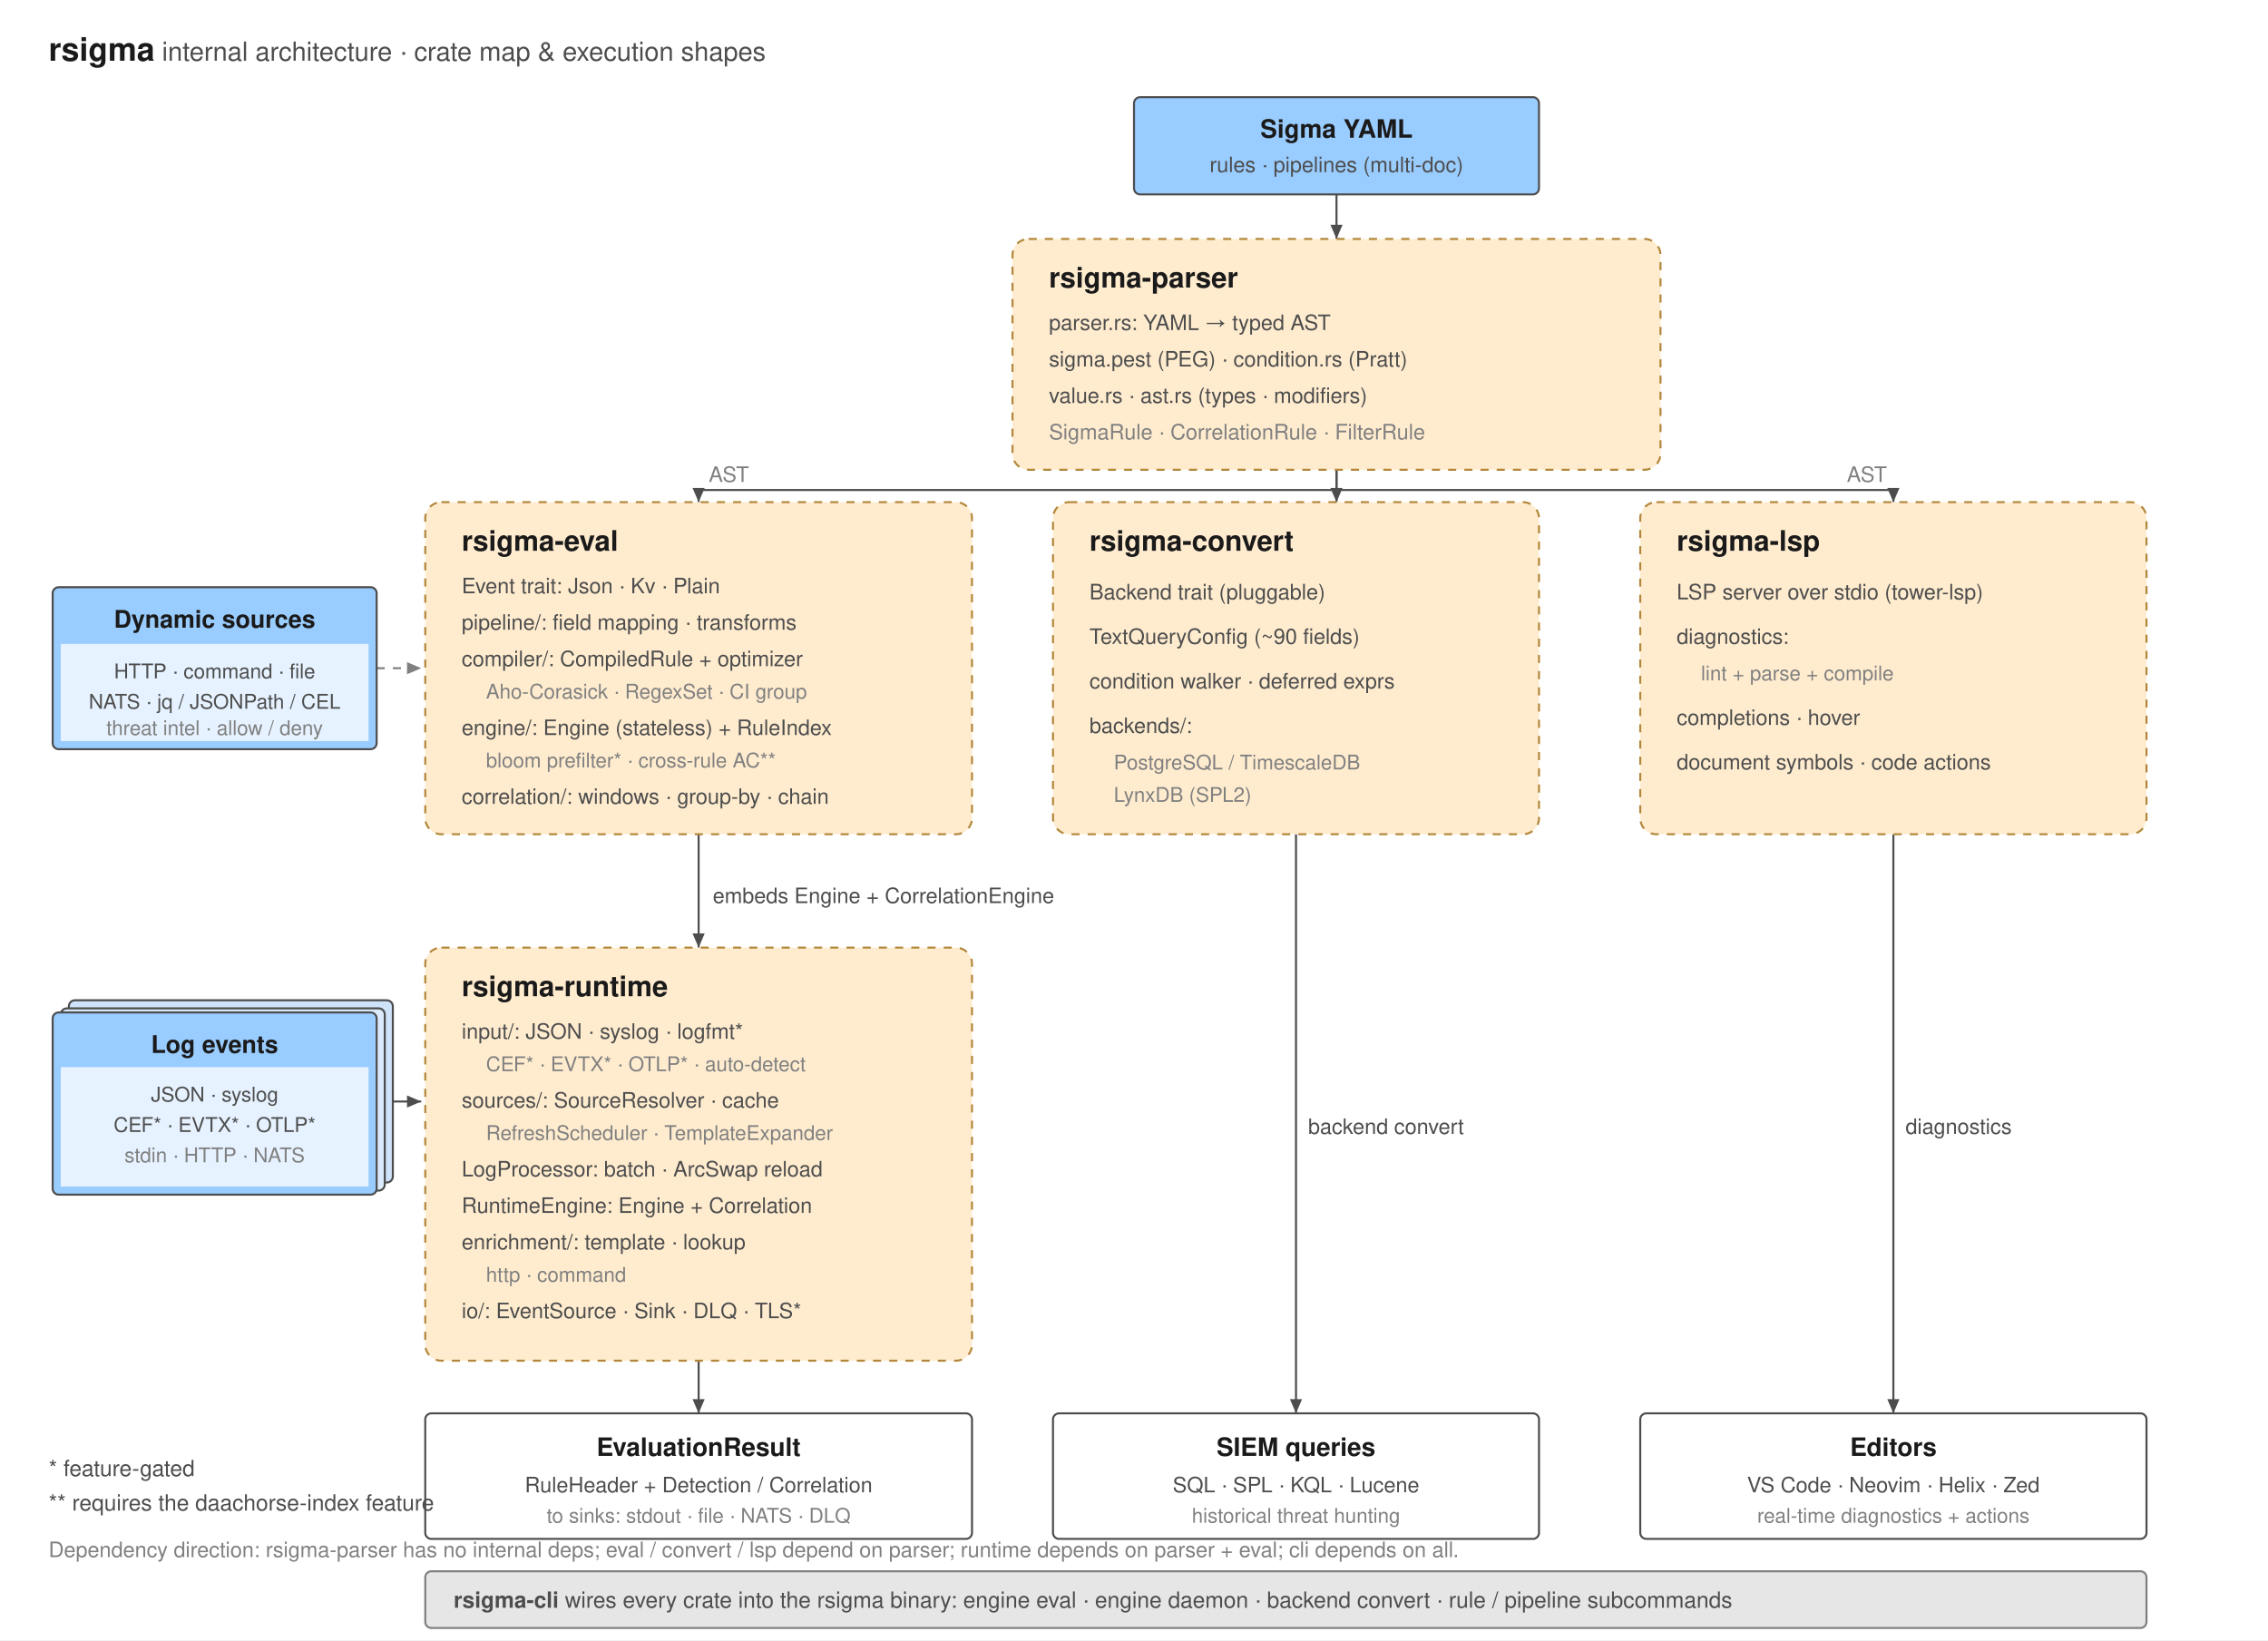
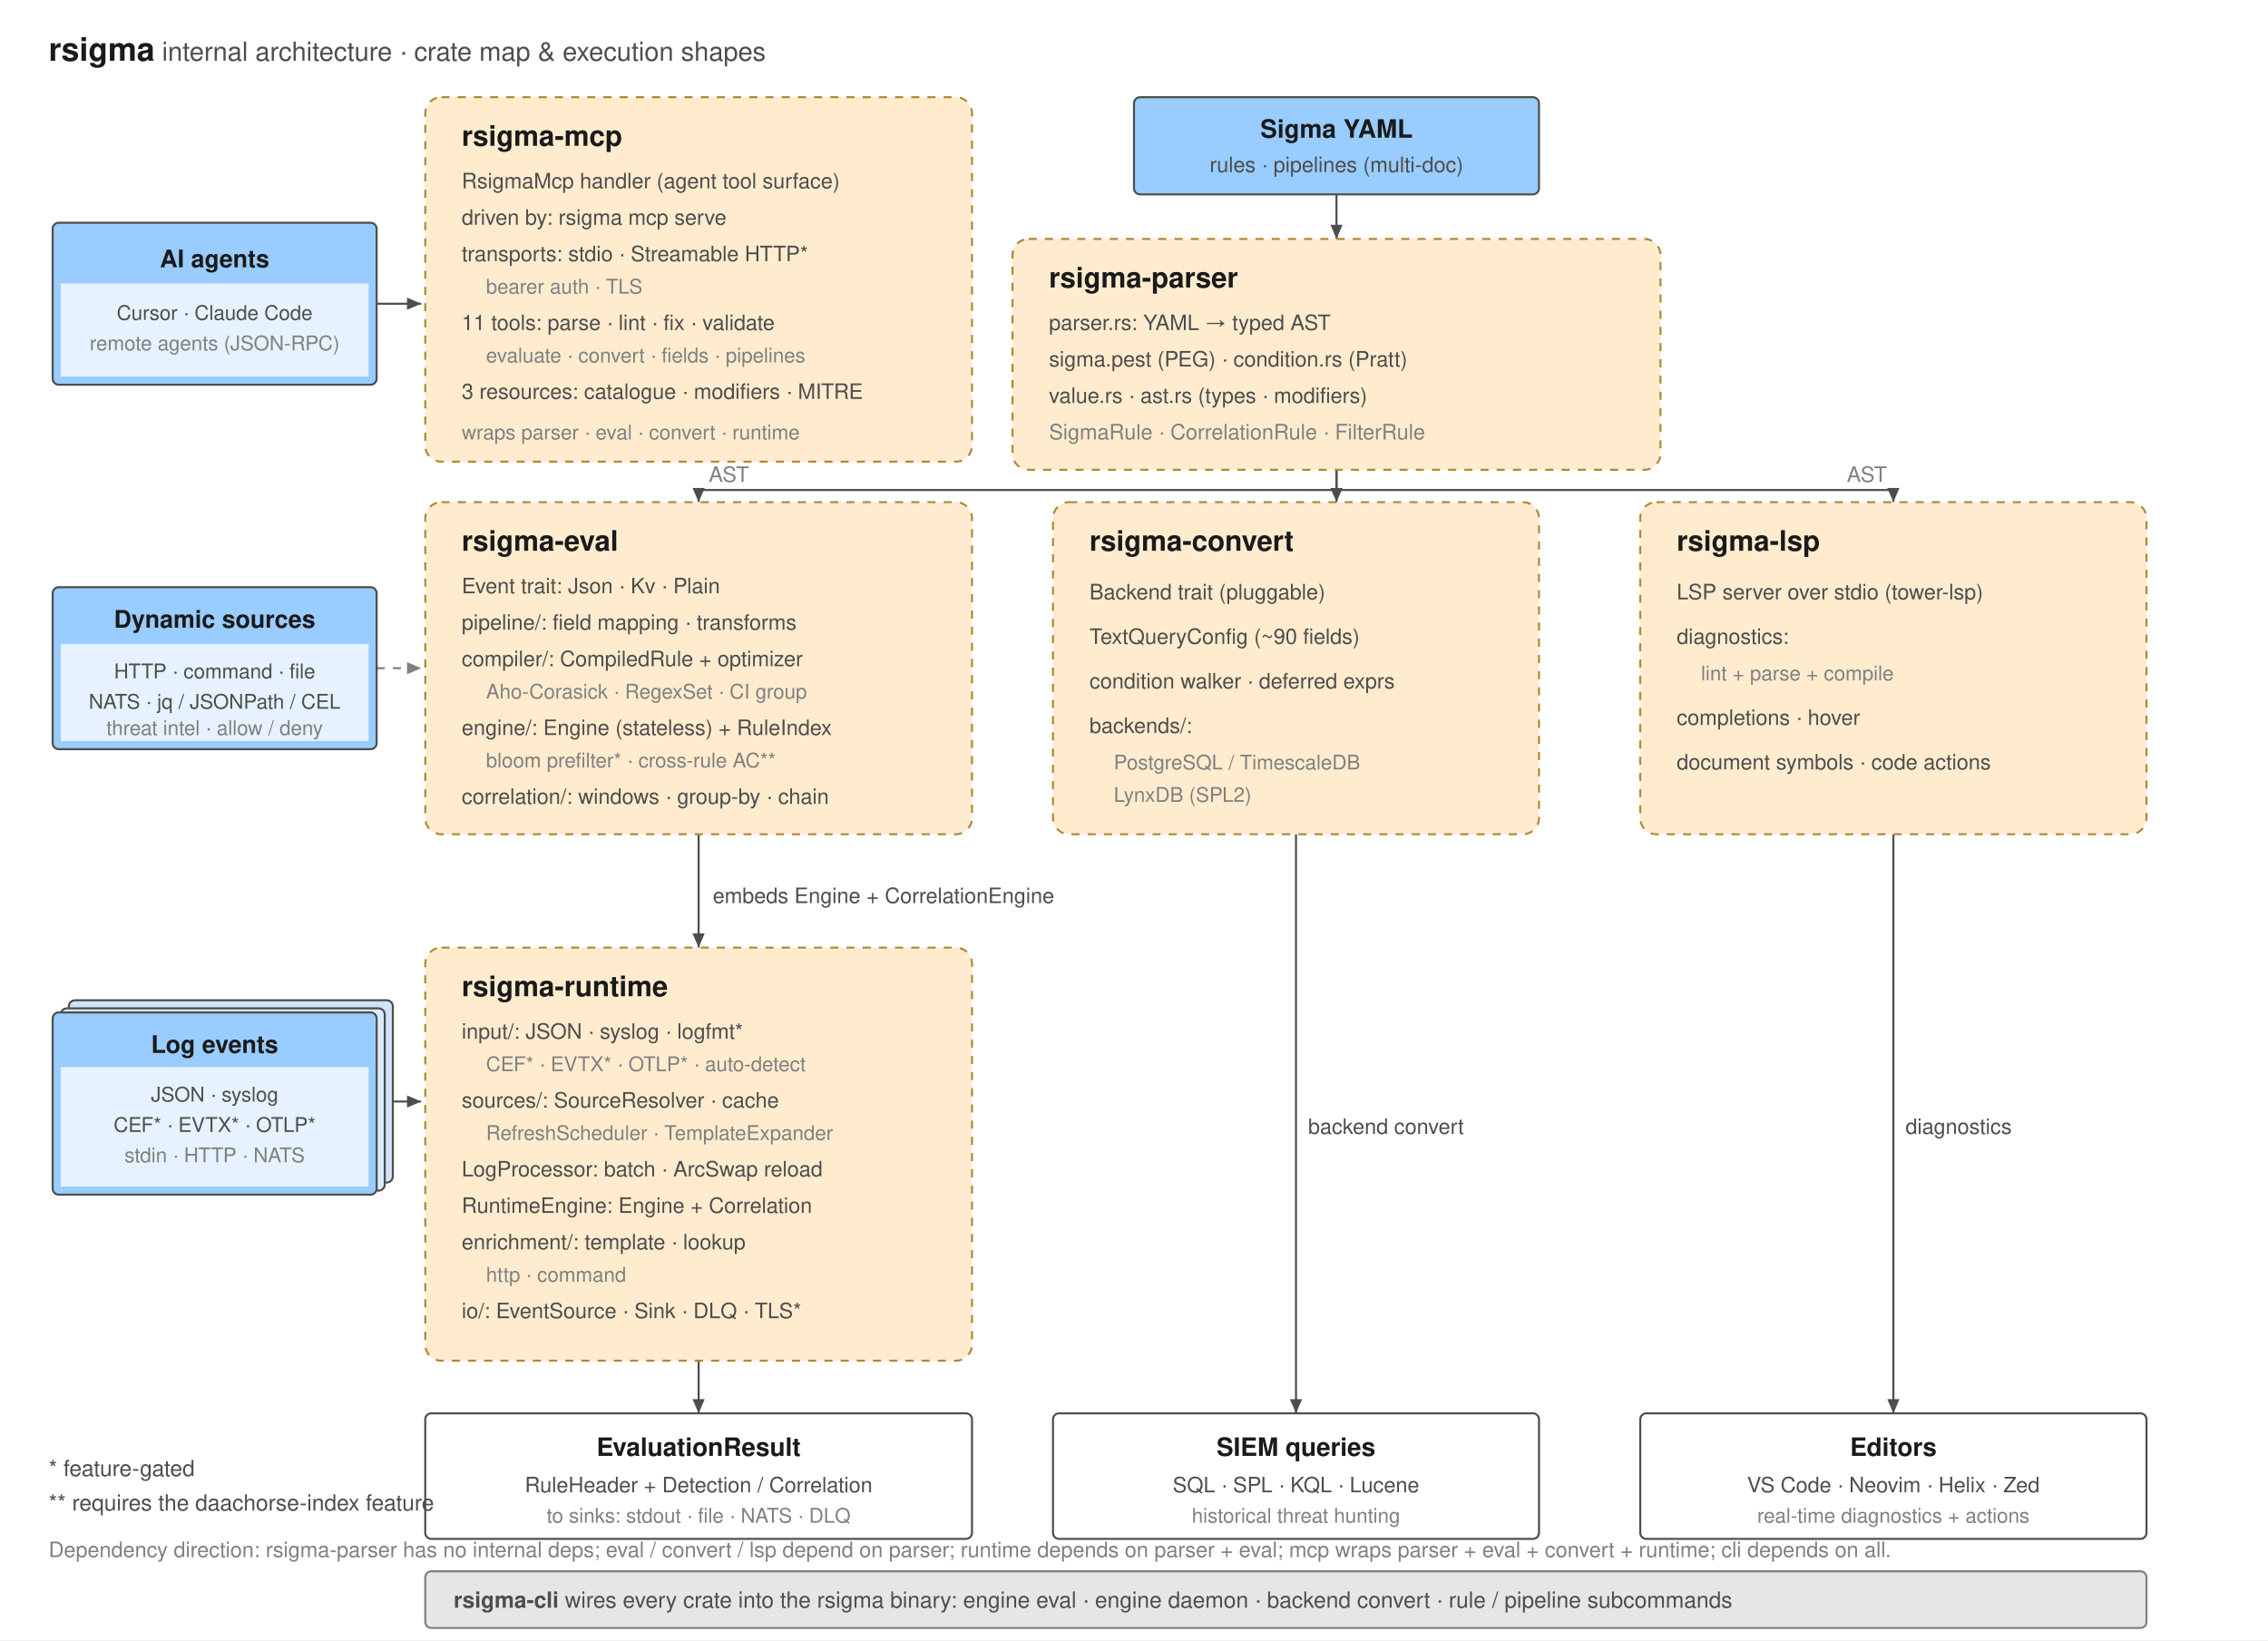
<svg xmlns="http://www.w3.org/2000/svg" width="1120" height="810" viewBox="0 0 1120 810" font-family="Helvetica, Arial, sans-serif">
  <defs>
    <marker id="arrow" markerWidth="9" markerHeight="9" refX="7" refY="3" orient="auto" markerUnits="userSpaceOnUse">
      <path d="M0,0 L7,3 L0,6 Z" fill="#4d4d4d" />
    </marker>
    <marker id="arrowg" markerWidth="9" markerHeight="9" refX="7" refY="3" orient="auto" markerUnits="userSpaceOnUse">
      <path d="M0,0 L7,3 L0,6 Z" fill="#808080" />
    </marker>
  </defs>
  <rect x="0" y="0" width="1120" height="810" fill="#ffffff" />
  <text x="24" y="30" font-size="16" font-weight="bold" fill="#1a1a1a">rsigma</text>
  <text x="80" y="30" font-size="13" fill="#4d4d4d">internal architecture · crate map &amp; execution shapes</text>
  <path d="M660,96 L660,118" fill="none" stroke="#4d4d4d" marker-end="url(#arrow)" />
  <path d="M660,232 L660,242 L345,242 L345,248" fill="none" stroke="#4d4d4d" marker-end="url(#arrow)" />
  <path d="M660,232 L660,248" fill="none" stroke="#4d4d4d" marker-end="url(#arrow)" />
  <path d="M660,242 L935,242 L935,248" fill="none" stroke="#4d4d4d" marker-end="url(#arrow)" />
  <text x="350" y="238" font-size="10.5" fill="#808080">AST</text>
  <text x="912" y="238" font-size="10.5" fill="#808080">AST</text>
  <path d="M345,412 L345,468" fill="none" stroke="#4d4d4d" marker-end="url(#arrow)" />
  <text x="352" y="446" font-size="10.5" fill="#4d4d4d">embeds Engine + CorrelationEngine</text>
  <path d="M345,672 L345,698" fill="none" stroke="#4d4d4d" marker-end="url(#arrow)" />
  <path d="M640,412 L640,698" fill="none" stroke="#4d4d4d" marker-end="url(#arrow)" />
  <text x="646" y="560" font-size="10.5" fill="#4d4d4d">backend convert</text>
  <path d="M935,412 L935,698" fill="none" stroke="#4d4d4d" marker-end="url(#arrow)" />
  <text x="941" y="560" font-size="10.5" fill="#4d4d4d">diagnostics</text>
  <path d="M186,330 L208,330" fill="none" stroke="#808080" stroke-dasharray="4 4" marker-end="url(#arrowg)" />
  <text x="60" y="322" font-size="10.5" fill="#4d4d4d">resolve ${source.*}</text>
  <path d="M186,544 L208,544" fill="none" stroke="#4d4d4d" marker-end="url(#arrow)" />
  <text x="92" y="536" font-size="10.5" fill="#4d4d4d">ingest</text>
  <rect x="560" y="48" width="200" height="48" rx="3" fill="#99ccff" stroke="#4d4d4d" />
  <text x="660" y="68" font-size="12.5" font-weight="bold" text-anchor="middle" fill="#1a1a1a">Sigma YAML</text>
  <text x="660" y="85" font-size="10.5" text-anchor="middle" fill="#4d4d4d">rules · pipelines (multi-doc)</text>
  <rect x="500" y="118" width="320" height="114" rx="8" fill="#ffeccf" stroke="#b3873a" stroke-dasharray="4 4" />
  <text x="518" y="142" font-size="14" font-weight="bold" fill="#1a1a1a">rsigma-parser</text>
  <text x="518" y="163" font-size="10.5" fill="#4d4d4d">parser.rs: YAML → typed AST</text>
  <text x="518" y="181" font-size="10.5" fill="#4d4d4d">sigma.pest (PEG) · condition.rs (Pratt)</text>
  <text x="518" y="199" font-size="10.5" fill="#4d4d4d">value.rs · ast.rs (types · modifiers)</text>
  <text x="518" y="217" font-size="10.5" fill="#808080">SigmaRule · CorrelationRule · FilterRule</text>
  <rect x="210" y="248" width="270" height="164" rx="8" fill="#ffeccf" stroke="#b3873a" stroke-dasharray="4 4" />
  <text x="228" y="272" font-size="14" font-weight="bold" fill="#1a1a1a">rsigma-eval</text>
  <text x="228" y="293" font-size="10.5" fill="#4d4d4d">Event trait: Json · Kv · Plain</text>
  <text x="228" y="311" font-size="10.5" fill="#4d4d4d">pipeline/: field mapping · transforms</text>
  <text x="228" y="329" font-size="10.5" fill="#4d4d4d">compiler/: CompiledRule + optimizer</text>
  <text x="240" y="345" font-size="10" fill="#808080">Aho-Corasick · RegexSet · CI group</text>
  <text x="228" y="363" font-size="10.5" fill="#4d4d4d">engine/: Engine (stateless) + RuleIndex</text>
  <text x="240" y="379" font-size="10" fill="#808080">bloom prefilter* · cross-rule AC**</text>
  <text x="228" y="397" font-size="10.5" fill="#4d4d4d">correlation/: windows · group-by · chain</text>
  <rect x="520" y="248" width="240" height="164" rx="8" fill="#ffeccf" stroke="#b3873a" stroke-dasharray="4 4" />
  <text x="538" y="272" font-size="14" font-weight="bold" fill="#1a1a1a">rsigma-convert</text>
  <text x="538" y="296" font-size="10.5" fill="#4d4d4d">Backend trait (pluggable)</text>
  <text x="538" y="318" font-size="10.5" fill="#4d4d4d">TextQueryConfig (~90 fields)</text>
  <text x="538" y="340" font-size="10.5" fill="#4d4d4d">condition walker · deferred exprs</text>
  <text x="538" y="362" font-size="10.5" fill="#4d4d4d">backends/:</text>
  <text x="550" y="380" font-size="10" fill="#808080">PostgreSQL / TimescaleDB</text>
  <text x="550" y="396" font-size="10" fill="#808080">LynxDB (SPL2)</text>
  <rect x="810" y="248" width="250" height="164" rx="8" fill="#ffeccf" stroke="#b3873a" stroke-dasharray="4 4" />
  <text x="828" y="272" font-size="14" font-weight="bold" fill="#1a1a1a">rsigma-lsp</text>
  <text x="828" y="296" font-size="10.5" fill="#4d4d4d">LSP server over stdio (tower-lsp)</text>
  <text x="828" y="318" font-size="10.5" fill="#4d4d4d">diagnostics:</text>
  <text x="840" y="336" font-size="10" fill="#808080">lint + parse + compile</text>
  <text x="828" y="358" font-size="10.5" fill="#4d4d4d">completions · hover</text>
  <text x="828" y="380" font-size="10.5" fill="#4d4d4d">document symbols · code actions</text>
  <rect x="210" y="468" width="270" height="204" rx="8" fill="#ffeccf" stroke="#b3873a" stroke-dasharray="4 4" />
  <text x="228" y="492" font-size="14" font-weight="bold" fill="#1a1a1a">rsigma-runtime</text>
  <text x="228" y="513" font-size="10.5" fill="#4d4d4d">input/: JSON · syslog · logfmt*</text>
  <text x="240" y="529" font-size="10" fill="#808080">CEF* · EVTX* · OTLP* · auto-detect</text>
  <text x="228" y="547" font-size="10.5" fill="#4d4d4d">sources/: SourceResolver · cache</text>
  <text x="240" y="563" font-size="10" fill="#808080">RefreshScheduler · TemplateExpander</text>
  <text x="228" y="581" font-size="10.5" fill="#4d4d4d">LogProcessor: batch · ArcSwap reload</text>
  <text x="228" y="599" font-size="10.5" fill="#4d4d4d">RuntimeEngine: Engine + Correlation</text>
  <text x="228" y="617" font-size="10.5" fill="#4d4d4d">enrichment/: template · lookup</text>
  <text x="240" y="633" font-size="10" fill="#808080">http · command</text>
  <text x="228" y="651" font-size="10.5" fill="#4d4d4d">io/: EventSource · Sink · DLQ · TLS*</text>
+   <path d="M186,150 L208,150" fill="none" stroke="#4d4d4d" marker-end="url(#arrow)" />
+   <rect x="26" y="110" width="160" height="80" rx="3" fill="#99ccff" stroke="#4d4d4d" />
+   <text x="106" y="132" font-size="12" font-weight="bold" text-anchor="middle" fill="#1a1a1a">AI agents</text>
+   <rect x="30" y="140" width="152" height="46" fill="#e6f2ff" stroke="none" />
+   <text x="106" y="158" font-size="10" text-anchor="middle" fill="#4d4d4d">Cursor · Claude Code</text>
+   <text x="106" y="173" font-size="10" text-anchor="middle" fill="#808080">remote agents (JSON-RPC)</text>
+   <rect x="210" y="48" width="270" height="180" rx="8" fill="#ffeccf" stroke="#b3873a" stroke-dasharray="4 4" />
+   <text x="228" y="72" font-size="14" font-weight="bold" fill="#1a1a1a">rsigma-mcp</text>
+   <text x="228" y="93" font-size="10.5" fill="#4d4d4d">RsigmaMcp handler (agent tool surface)</text>
+   <text x="228" y="111" font-size="10.5" fill="#4d4d4d">driven by: rsigma mcp serve</text>
+   <text x="228" y="129" font-size="10.5" fill="#4d4d4d">transports: stdio · Streamable HTTP*</text>
+   <text x="240" y="145" font-size="10" fill="#808080">bearer auth · TLS</text>
+   <text x="228" y="163" font-size="10.5" fill="#4d4d4d">11 tools: parse · lint · fix · validate</text>
+   <text x="240" y="179" font-size="10" fill="#808080">evaluate · convert · fields · pipelines</text>
+   <text x="228" y="197" font-size="10.5" fill="#4d4d4d">3 resources: catalogue · modifiers · MITRE</text>
+   <text x="228" y="217" font-size="10" fill="#808080">wraps parser · eval · convert · runtime</text>
  <rect x="26" y="290" width="160" height="80" rx="3" fill="#99ccff" stroke="#4d4d4d" />
  <text x="106" y="310" font-size="12" font-weight="bold" text-anchor="middle" fill="#1a1a1a">Dynamic sources</text>
  <rect x="30" y="318" width="152" height="48" fill="#e6f2ff" stroke="none" />
  <text x="106" y="335" font-size="10" text-anchor="middle" fill="#4d4d4d">HTTP · command · file</text>
  <text x="106" y="350" font-size="10" text-anchor="middle" fill="#4d4d4d">NATS · jq / JSONPath / CEL</text>
  <text x="106" y="363" font-size="10" text-anchor="middle" fill="#808080">threat intel · allow / deny</text>
  <rect x="34" y="494" width="160" height="90" rx="3" fill="#cfe3fb" stroke="#4d4d4d" />
  <rect x="30" y="498" width="160" height="90" rx="3" fill="#dcebfc" stroke="#4d4d4d" />
  <rect x="26" y="500" width="160" height="90" rx="3" fill="#99ccff" stroke="#4d4d4d" />
  <text x="106" y="520" font-size="12" font-weight="bold" text-anchor="middle" fill="#1a1a1a">Log events</text>
  <rect x="30" y="527" width="152" height="59" fill="#e6f2ff" stroke="none" />
  <text x="106" y="544" font-size="10" text-anchor="middle" fill="#4d4d4d">JSON · syslog</text>
  <text x="106" y="559" font-size="10" text-anchor="middle" fill="#4d4d4d">CEF* · EVTX* · OTLP*</text>
  <text x="106" y="574" font-size="10" text-anchor="middle" fill="#808080">stdin · HTTP · NATS</text>
  <rect x="210" y="698" width="270" height="62" rx="3" fill="#ffffff" stroke="#4d4d4d" />
  <text x="345" y="719" font-size="12.5" font-weight="bold" text-anchor="middle" fill="#1a1a1a">EvaluationResult</text>
  <text x="345" y="737" font-size="10.5" text-anchor="middle" fill="#4d4d4d">RuleHeader + Detection / Correlation</text>
  <text x="345" y="752" font-size="10" text-anchor="middle" fill="#808080">to sinks: stdout · file · NATS · DLQ</text>
  <rect x="520" y="698" width="240" height="62" rx="3" fill="#ffffff" stroke="#4d4d4d" />
  <text x="640" y="719" font-size="12.5" font-weight="bold" text-anchor="middle" fill="#1a1a1a">SIEM queries</text>
  <text x="640" y="737" font-size="10.5" text-anchor="middle" fill="#4d4d4d">SQL · SPL · KQL · Lucene</text>
  <text x="640" y="752" font-size="10" text-anchor="middle" fill="#808080">historical threat hunting</text>
  <rect x="810" y="698" width="250" height="62" rx="3" fill="#ffffff" stroke="#4d4d4d" />
  <text x="935" y="719" font-size="12.5" font-weight="bold" text-anchor="middle" fill="#1a1a1a">Editors</text>
  <text x="935" y="737" font-size="10.5" text-anchor="middle" fill="#4d4d4d">VS Code · Neovim · Helix · Zed</text>
  <text x="935" y="752" font-size="10" text-anchor="middle" fill="#808080">real-time diagnostics + actions</text>
  <rect x="210" y="776" width="850" height="28" rx="3" fill="#e6e6e6" stroke="#808080" />
  <text x="224" y="794" font-size="11" fill="#4d4d4d">
    <tspan font-weight="bold">rsigma-cli</tspan>  wires every crate into the rsigma binary:  engine eval  ·  engine daemon  ·  backend convert  ·  rule / pipeline subcommands</text>
  <text x="24" y="729" font-size="11" fill="#4d4d4d">*  feature-gated</text>
  <text x="24" y="746" font-size="11" fill="#4d4d4d">**  requires the daachorse-index feature</text>
-   <text x="24" y="769" font-size="10.5" fill="#808080">Dependency direction: rsigma-parser has no internal deps; eval / convert / lsp depend on parser; runtime depends on parser + eval; cli depends on all.</text>
+   <text x="24" y="769" font-size="10.5" fill="#808080">Dependency direction: rsigma-parser has no internal deps; eval / convert / lsp depend on parser; runtime depends on parser + eval; mcp wraps parser + eval + convert + runtime; cli depends on all.</text>
</svg>
